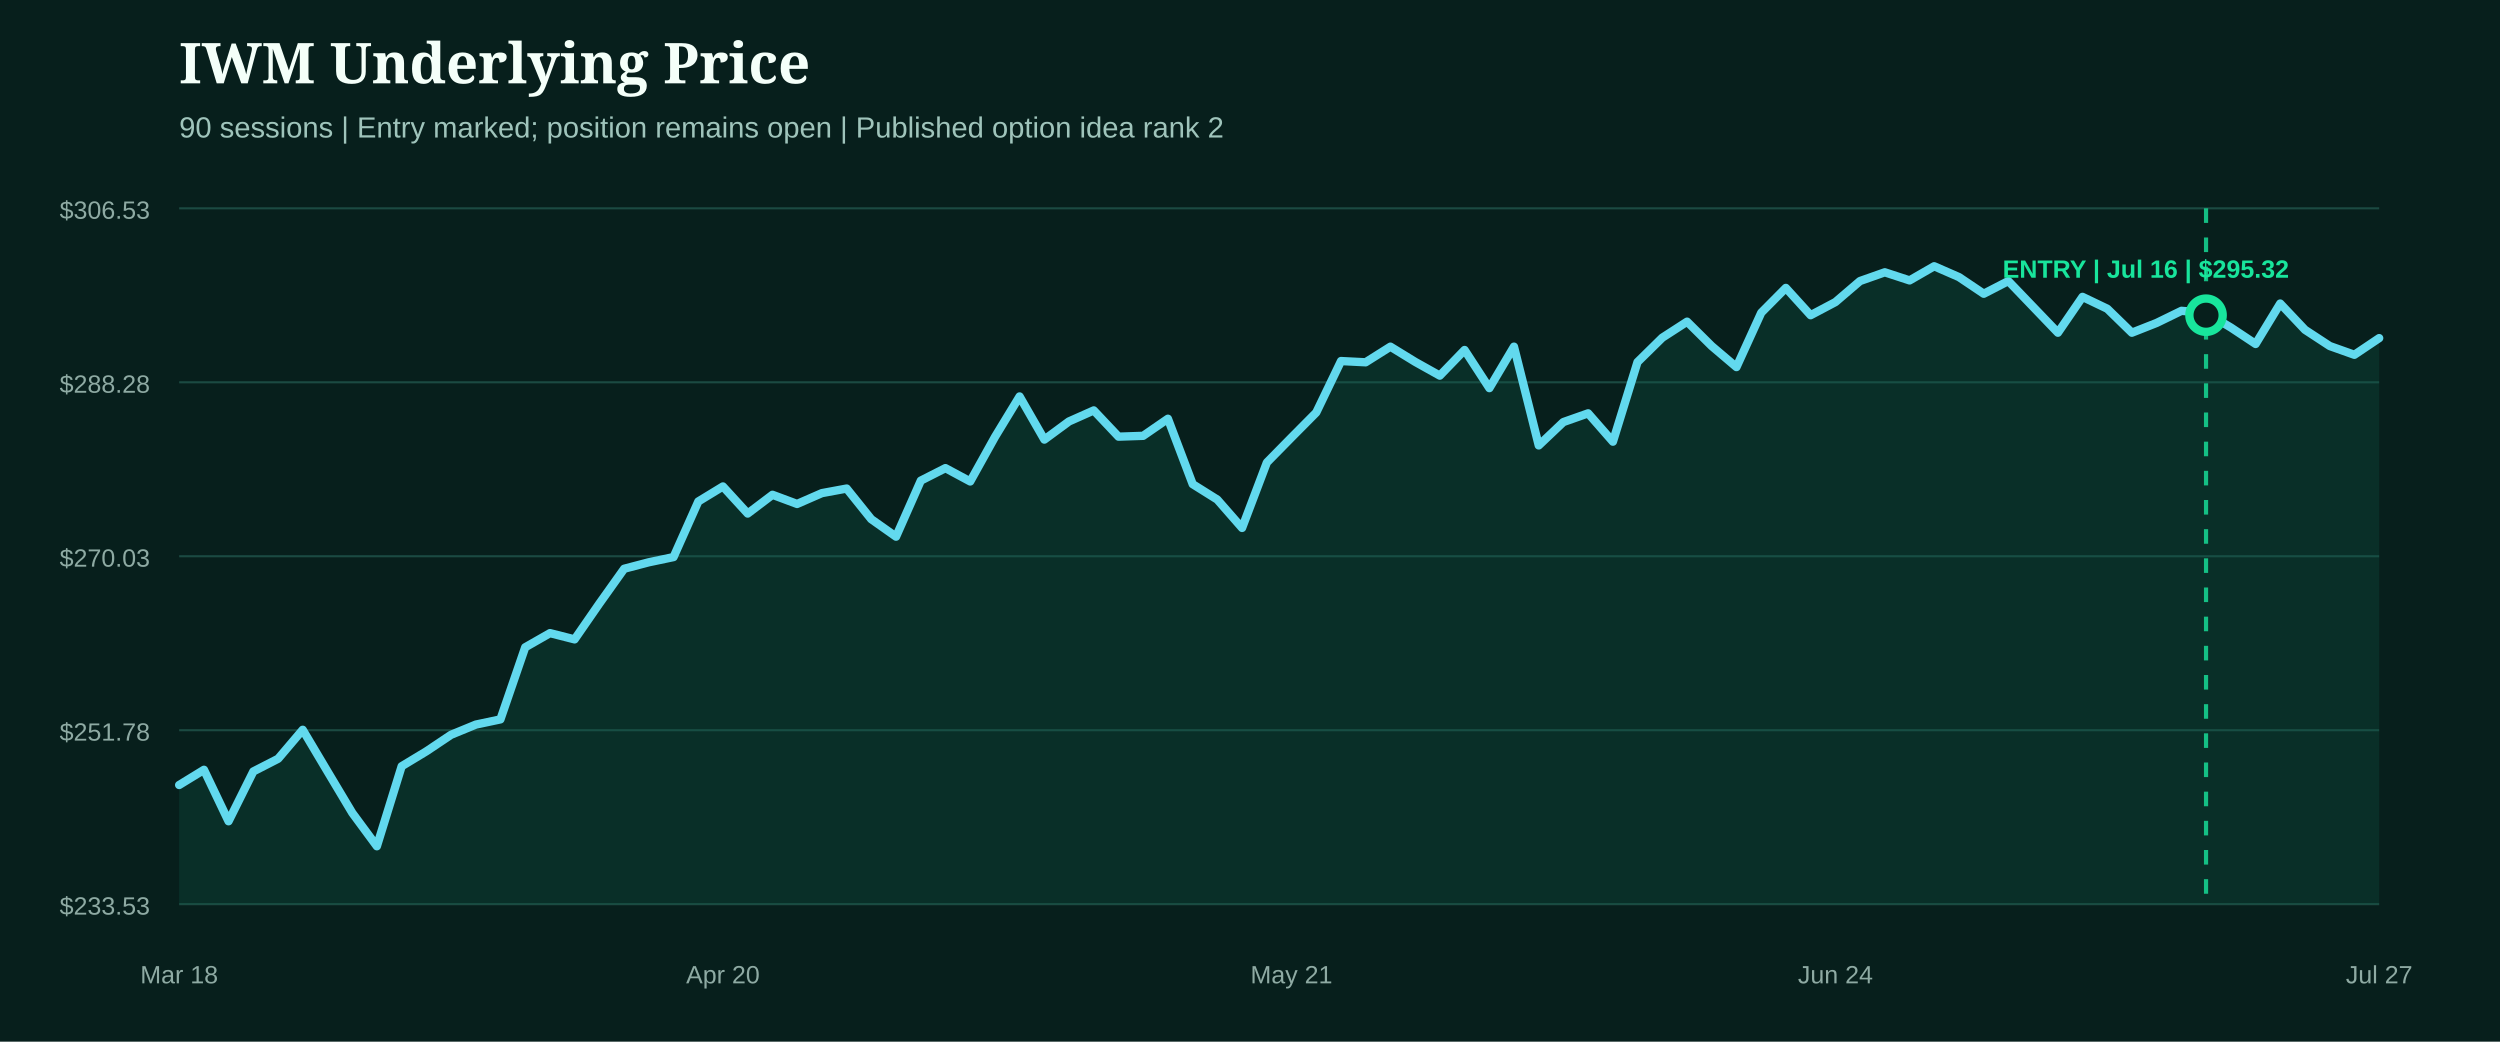
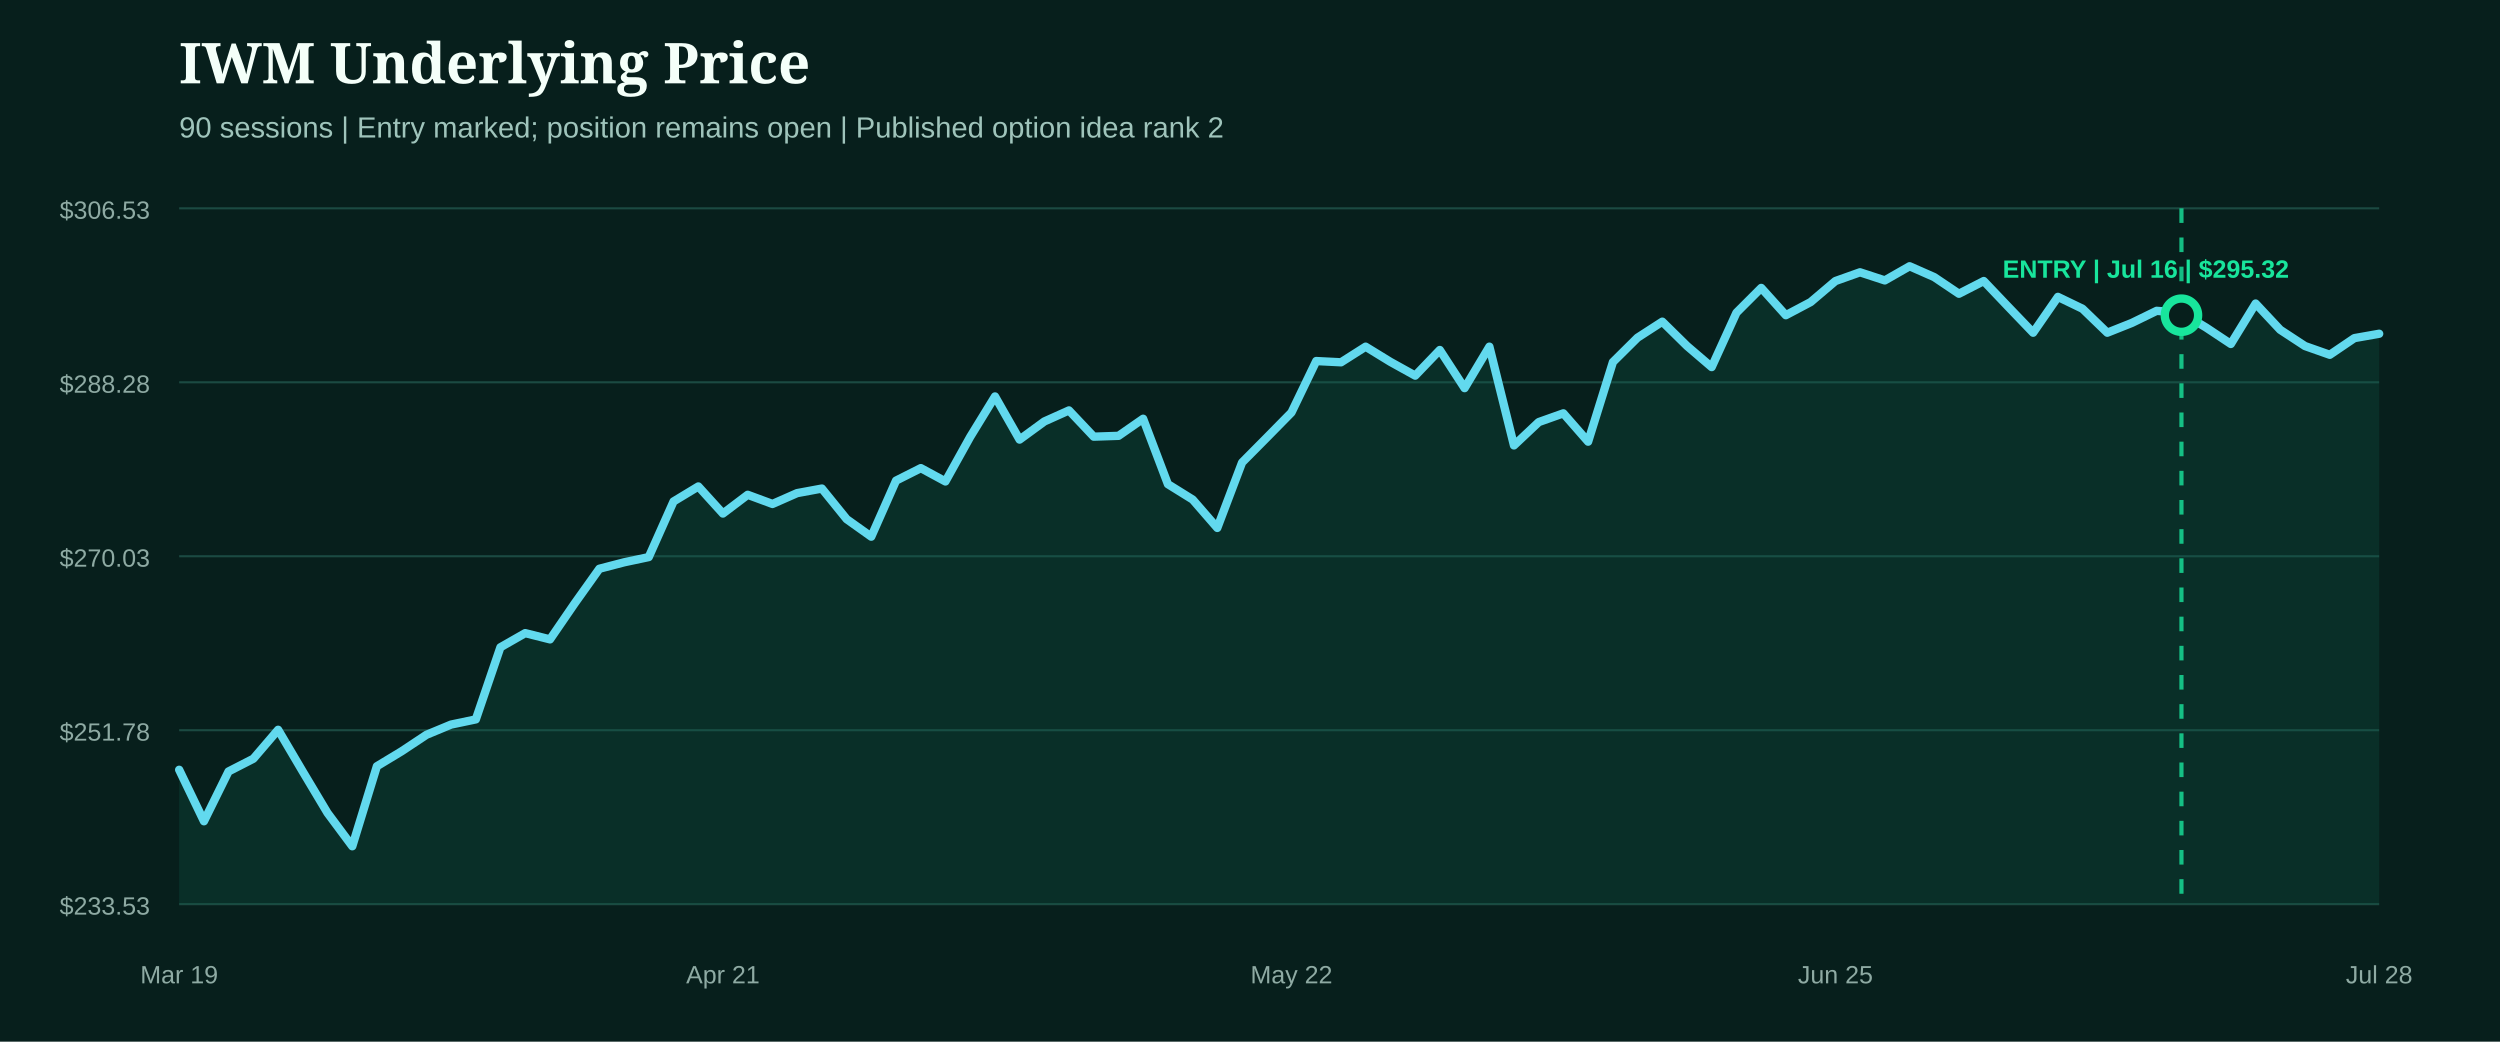
<svg xmlns="http://www.w3.org/2000/svg" width="1200" height="500" viewBox="0 0 1200 500" role="img" aria-label="IWM underlying price from entry">
  <rect width="1200" height="500" fill="#071f1c" />
  <style>.head{fill:#f4fff9;font:800 27px Georgia,serif}.sub{fill:#9fc4bb;font:14px Arial,sans-serif}.axis{fill:#8eaaa3;font:12px Arial,sans-serif}.marker{font:800 12px Arial,sans-serif}</style>
  <text x="86" y="40" class="head">IWM Underlying Price</text>
  <text x="86" y="66" class="sub">90 sessions | Entry marked; position remains open | Published option idea rank 2</text>
  <line x1="86" x2="1142" y1="100.0" y2="100.0" stroke="#1b4a42" stroke-width="1" />
  <text x="72" y="105.0" text-anchor="end" class="axis">$306.53</text>
  <line x1="86" x2="1142" y1="183.5" y2="183.5" stroke="#1b4a42" stroke-width="1" />
  <text x="72" y="188.5" text-anchor="end" class="axis">$288.28</text>
  <line x1="86" x2="1142" y1="267.0" y2="267.0" stroke="#1b4a42" stroke-width="1" />
  <text x="72" y="272.0" text-anchor="end" class="axis">$270.03</text>
  <line x1="86" x2="1142" y1="350.5" y2="350.5" stroke="#1b4a42" stroke-width="1" />
  <text x="72" y="355.5" text-anchor="end" class="axis">$251.78</text>
  <line x1="86" x2="1142" y1="434.0" y2="434.0" stroke="#1b4a42" stroke-width="1" />
  <text x="72" y="439.0" text-anchor="end" class="axis">$233.53</text>
-   <path d="M86.0,376.8 L97.9,369.5 L109.7,394.2 L121.6,370.3 L133.5,364.2 L145.3,350.3 L157.2,370.3 L169.1,390.2 L180.9,406.2 L192.8,367.8 L204.7,360.6 L216.5,352.7 L228.4,347.8 L240.2,345.3 L252.1,310.7 L264.0,303.9 L275.8,306.9 L287.7,289.7 L299.6,273.0 L311.4,269.9 L323.3,267.4 L335.2,240.7 L347.0,233.5 L358.9,246.5 L370.8,237.5 L382.6,241.9 L394.5,236.7 L406.4,234.5 L418.2,249.2 L430.1,257.6 L442.0,230.7 L453.8,224.7 L465.7,231.1 L477.6,209.7 L489.4,190.3 L501.3,211.0 L513.1,202.3 L525.0,197.0 L536.9,209.6 L548.7,209.2 L560.6,201.0 L572.5,232.4 L584.3,239.8 L596.2,253.4 L608.1,222.0 L619.9,210.0 L631.8,198.0 L643.7,173.3 L655.5,173.9 L667.4,166.4 L679.3,173.7 L691.1,180.3 L703.0,168.0 L714.9,186.3 L726.7,166.4 L738.6,213.8 L750.4,202.6 L762.3,198.4 L774.2,212.0 L786.0,173.8 L797.9,162.1 L809.8,154.4 L821.6,166.1 L833.5,176.2 L845.4,150.1 L857.2,138.2 L869.1,151.3 L881.0,145.0 L892.8,134.9 L904.7,130.7 L916.6,134.6 L928.4,127.8 L940.3,133.0 L952.2,141.0 L964.0,134.9 L975.9,147.3 L987.8,159.7 L999.6,142.5 L1011.5,148.2 L1023.3,159.7 L1035.2,155.0 L1047.1,149.2 L1058.9,150.1 L1070.8,157.2 L1082.7,165.1 L1094.5,145.7 L1106.4,158.3 L1118.3,166.1 L1130.1,170.3 L1142.0,162.3 L1142.0,434.0 L86.0,434.0 Z" fill="#0f5949" opacity="0.28" />
-   <path d="M86.0,376.8 L97.9,369.5 L109.7,394.2 L121.6,370.3 L133.5,364.2 L145.3,350.3 L157.2,370.3 L169.1,390.2 L180.9,406.2 L192.8,367.8 L204.7,360.6 L216.5,352.7 L228.4,347.8 L240.2,345.3 L252.1,310.7 L264.0,303.9 L275.8,306.9 L287.7,289.7 L299.6,273.0 L311.4,269.9 L323.3,267.4 L335.2,240.7 L347.0,233.5 L358.9,246.5 L370.8,237.5 L382.6,241.9 L394.5,236.7 L406.4,234.5 L418.2,249.2 L430.1,257.6 L442.0,230.7 L453.8,224.7 L465.7,231.1 L477.6,209.7 L489.4,190.3 L501.3,211.0 L513.1,202.3 L525.0,197.0 L536.9,209.6 L548.7,209.2 L560.6,201.0 L572.5,232.4 L584.3,239.8 L596.2,253.4 L608.1,222.0 L619.9,210.0 L631.8,198.0 L643.7,173.3 L655.5,173.9 L667.4,166.4 L679.3,173.7 L691.1,180.3 L703.0,168.0 L714.9,186.3 L726.7,166.4 L738.6,213.8 L750.4,202.6 L762.3,198.4 L774.2,212.0 L786.0,173.8 L797.9,162.1 L809.8,154.4 L821.6,166.1 L833.5,176.2 L845.4,150.1 L857.2,138.2 L869.1,151.3 L881.0,145.0 L892.8,134.9 L904.7,130.7 L916.6,134.6 L928.4,127.8 L940.3,133.0 L952.2,141.0 L964.0,134.9 L975.9,147.3 L987.8,159.7 L999.6,142.5 L1011.5,148.2 L1023.3,159.7 L1035.2,155.0 L1047.1,149.2 L1058.9,150.1 L1070.8,157.2 L1082.7,165.1 L1094.5,145.7 L1106.4,158.3 L1118.3,166.1 L1130.1,170.3 L1142.0,162.3" fill="none" stroke="#62d9ee" stroke-width="4" stroke-linecap="round" stroke-linejoin="round" />
+   <path d="M86.0,369.5 L97.9,394.2 L109.7,370.3 L121.6,364.2 L133.5,350.3 L145.3,370.3 L157.2,390.2 L169.1,406.2 L180.9,367.8 L192.8,360.6 L204.7,352.7 L216.5,347.8 L228.4,345.3 L240.2,310.7 L252.1,303.9 L264.0,306.9 L275.8,289.7 L287.7,273.0 L299.6,269.9 L311.4,267.4 L323.3,240.7 L335.2,233.5 L347.0,246.5 L358.9,237.5 L370.8,241.9 L382.6,236.7 L394.5,234.5 L406.4,249.2 L418.2,257.6 L430.1,230.7 L442.0,224.7 L453.8,231.1 L465.7,209.7 L477.6,190.3 L489.4,211.0 L501.3,202.3 L513.1,197.0 L525.0,209.6 L536.9,209.2 L548.7,201.0 L560.6,232.4 L572.5,239.8 L584.3,253.4 L596.2,222.0 L608.1,210.0 L619.9,198.0 L631.8,173.3 L643.7,173.9 L655.5,166.4 L667.4,173.7 L679.3,180.3 L691.1,168.0 L703.0,186.3 L714.9,166.4 L726.7,213.8 L738.6,202.6 L750.4,198.4 L762.3,212.0 L774.2,173.8 L786.0,162.1 L797.9,154.4 L809.8,166.1 L821.6,176.2 L833.5,150.1 L845.4,138.2 L857.2,151.3 L869.1,145.0 L881.0,134.9 L892.8,130.7 L904.7,134.6 L916.6,127.8 L928.4,133.0 L940.3,141.0 L952.2,134.9 L964.0,147.3 L975.9,159.7 L987.8,142.5 L999.6,148.2 L1011.5,159.7 L1023.3,155.0 L1035.2,149.2 L1047.1,150.1 L1058.9,157.2 L1070.8,165.1 L1082.7,145.7 L1094.5,158.3 L1106.4,166.1 L1118.3,170.3 L1130.1,162.3 L1142.0,160.2 L1142.0,434.0 L86.0,434.0 Z" fill="#0f5949" opacity="0.28" />
+   <path d="M86.0,369.5 L97.9,394.2 L109.7,370.3 L121.6,364.2 L133.5,350.3 L145.3,370.3 L157.2,390.2 L169.1,406.2 L180.9,367.8 L192.8,360.6 L204.7,352.7 L216.5,347.8 L228.4,345.3 L240.2,310.7 L252.1,303.9 L264.0,306.9 L275.8,289.7 L287.7,273.0 L299.6,269.9 L311.4,267.4 L323.3,240.7 L335.2,233.5 L347.0,246.5 L358.9,237.5 L370.8,241.9 L382.6,236.7 L394.5,234.5 L406.4,249.2 L418.2,257.6 L430.1,230.7 L442.0,224.7 L453.8,231.1 L465.7,209.7 L477.6,190.3 L489.4,211.0 L501.3,202.3 L513.1,197.0 L525.0,209.6 L536.9,209.2 L548.7,201.0 L560.6,232.4 L572.5,239.8 L584.3,253.4 L596.2,222.0 L608.1,210.0 L619.9,198.0 L631.8,173.3 L643.7,173.9 L655.5,166.4 L667.4,173.7 L679.3,180.3 L691.1,168.0 L703.0,186.3 L714.9,166.4 L726.7,213.8 L738.6,202.6 L750.4,198.4 L762.3,212.0 L774.2,173.8 L786.0,162.1 L797.9,154.4 L809.8,166.1 L821.6,176.2 L833.5,150.1 L845.4,138.2 L857.2,151.3 L869.1,145.0 L881.0,134.9 L892.8,130.7 L904.7,134.6 L916.6,127.8 L928.4,133.0 L940.3,141.0 L952.2,134.9 L964.0,147.3 L975.9,159.7 L987.8,142.5 L999.6,148.2 L1011.5,159.7 L1023.3,155.0 L1035.2,149.2 L1047.1,150.1 L1058.9,157.2 L1070.8,165.1 L1082.7,145.7 L1094.5,158.3 L1106.4,166.1 L1118.3,170.3 L1130.1,162.3 L1142.0,160.2" fill="none" stroke="#62d9ee" stroke-width="4" stroke-linecap="round" stroke-linejoin="round" />
  <g>
-     <line x1="1058.9" x2="1058.9" y1="100" y2="434" stroke="#18e59c" stroke-width="2" stroke-dasharray="7 7" opacity="0.8" />
-     <circle cx="1058.9" cy="151.3" r="8" fill="#071f1c" stroke="#18e59c" stroke-width="4" />
+     <line x1="1047.1" x2="1047.1" y1="100" y2="434" stroke="#18e59c" stroke-width="2" stroke-dasharray="7 7" opacity="0.8" />
+     <circle cx="1047.1" cy="151.3" r="8" fill="#071f1c" stroke="#18e59c" stroke-width="4" />
    <text x="1030.0" y="133.3" text-anchor="middle" class="marker" fill="#18e59c">ENTRY | Jul 16 | $295.32</text>
  </g>
-   <text x="86.0" y="472" text-anchor="middle" class="axis">Mar 18</text>
-   <text x="347.0" y="472" text-anchor="middle" class="axis">Apr 20</text>
-   <text x="619.9" y="472" text-anchor="middle" class="axis">May 21</text>
-   <text x="881.0" y="472" text-anchor="middle" class="axis">Jun 24</text>
-   <text x="1142.0" y="472" text-anchor="middle" class="axis">Jul 27</text>
+   <text x="86.0" y="472" text-anchor="middle" class="axis">Mar 19</text>
+   <text x="347.0" y="472" text-anchor="middle" class="axis">Apr 21</text>
+   <text x="619.9" y="472" text-anchor="middle" class="axis">May 22</text>
+   <text x="881.0" y="472" text-anchor="middle" class="axis">Jun 25</text>
+   <text x="1142.0" y="472" text-anchor="middle" class="axis">Jul 28</text>
</svg>
